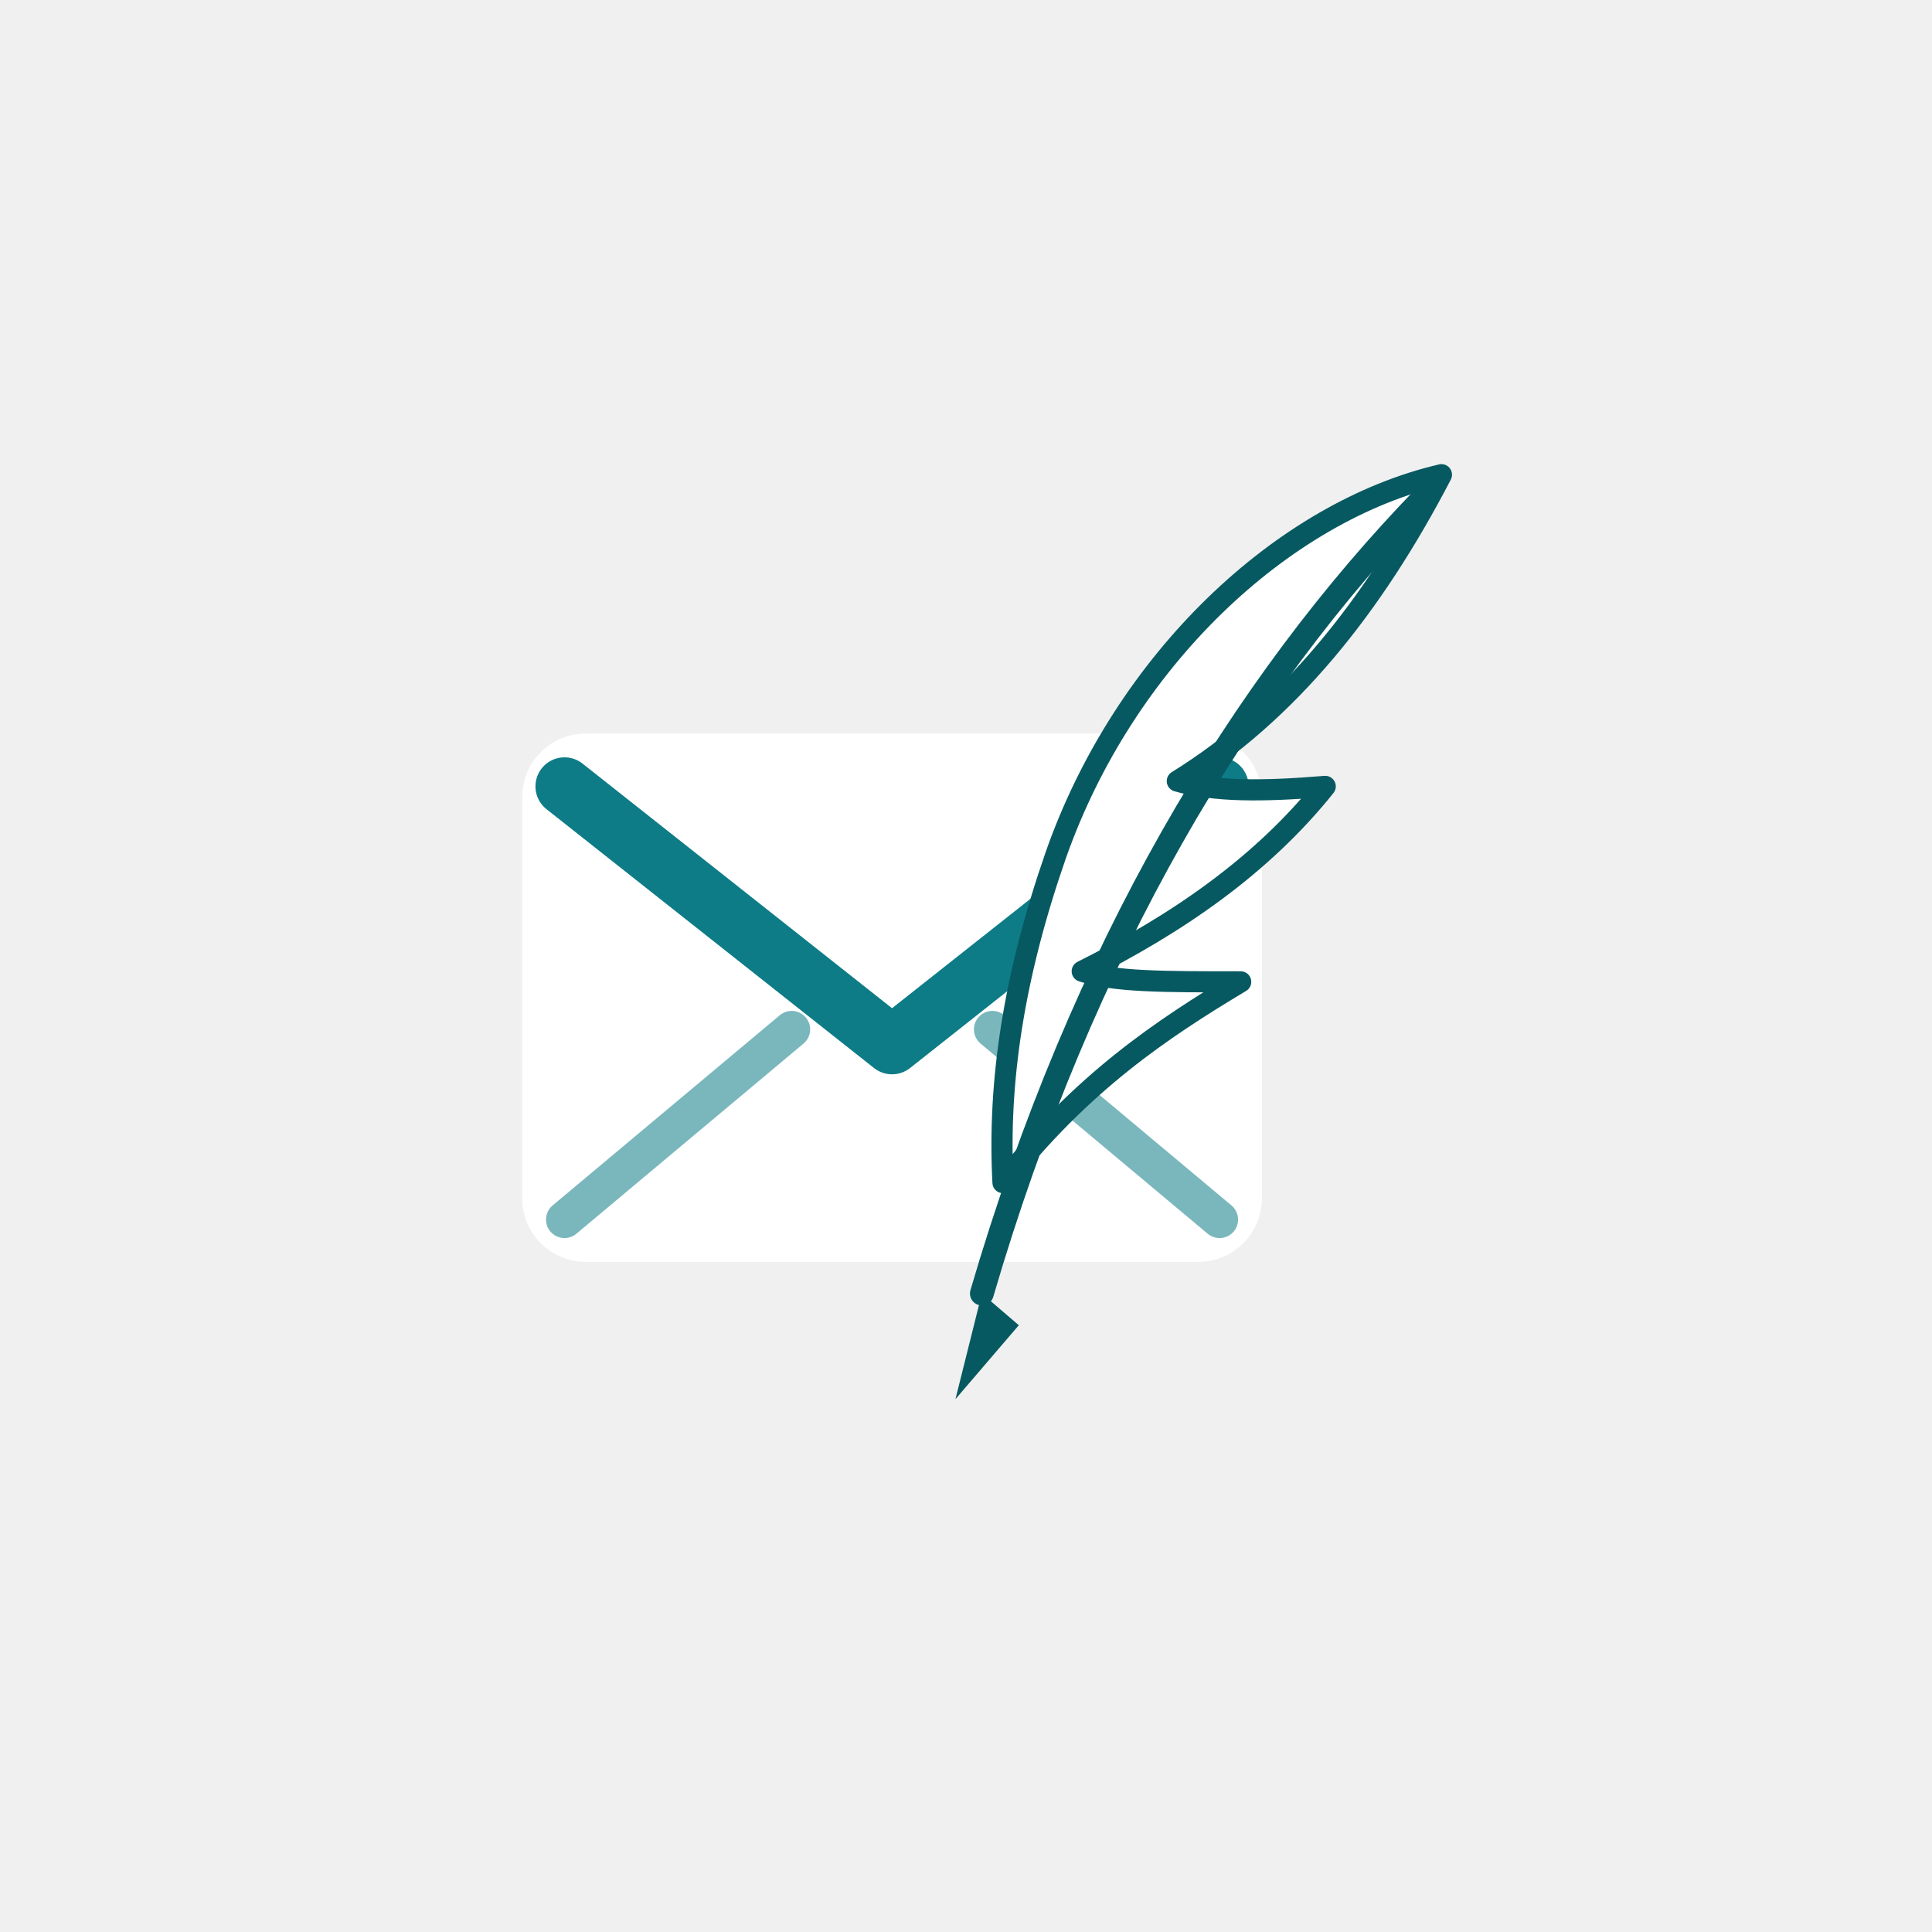
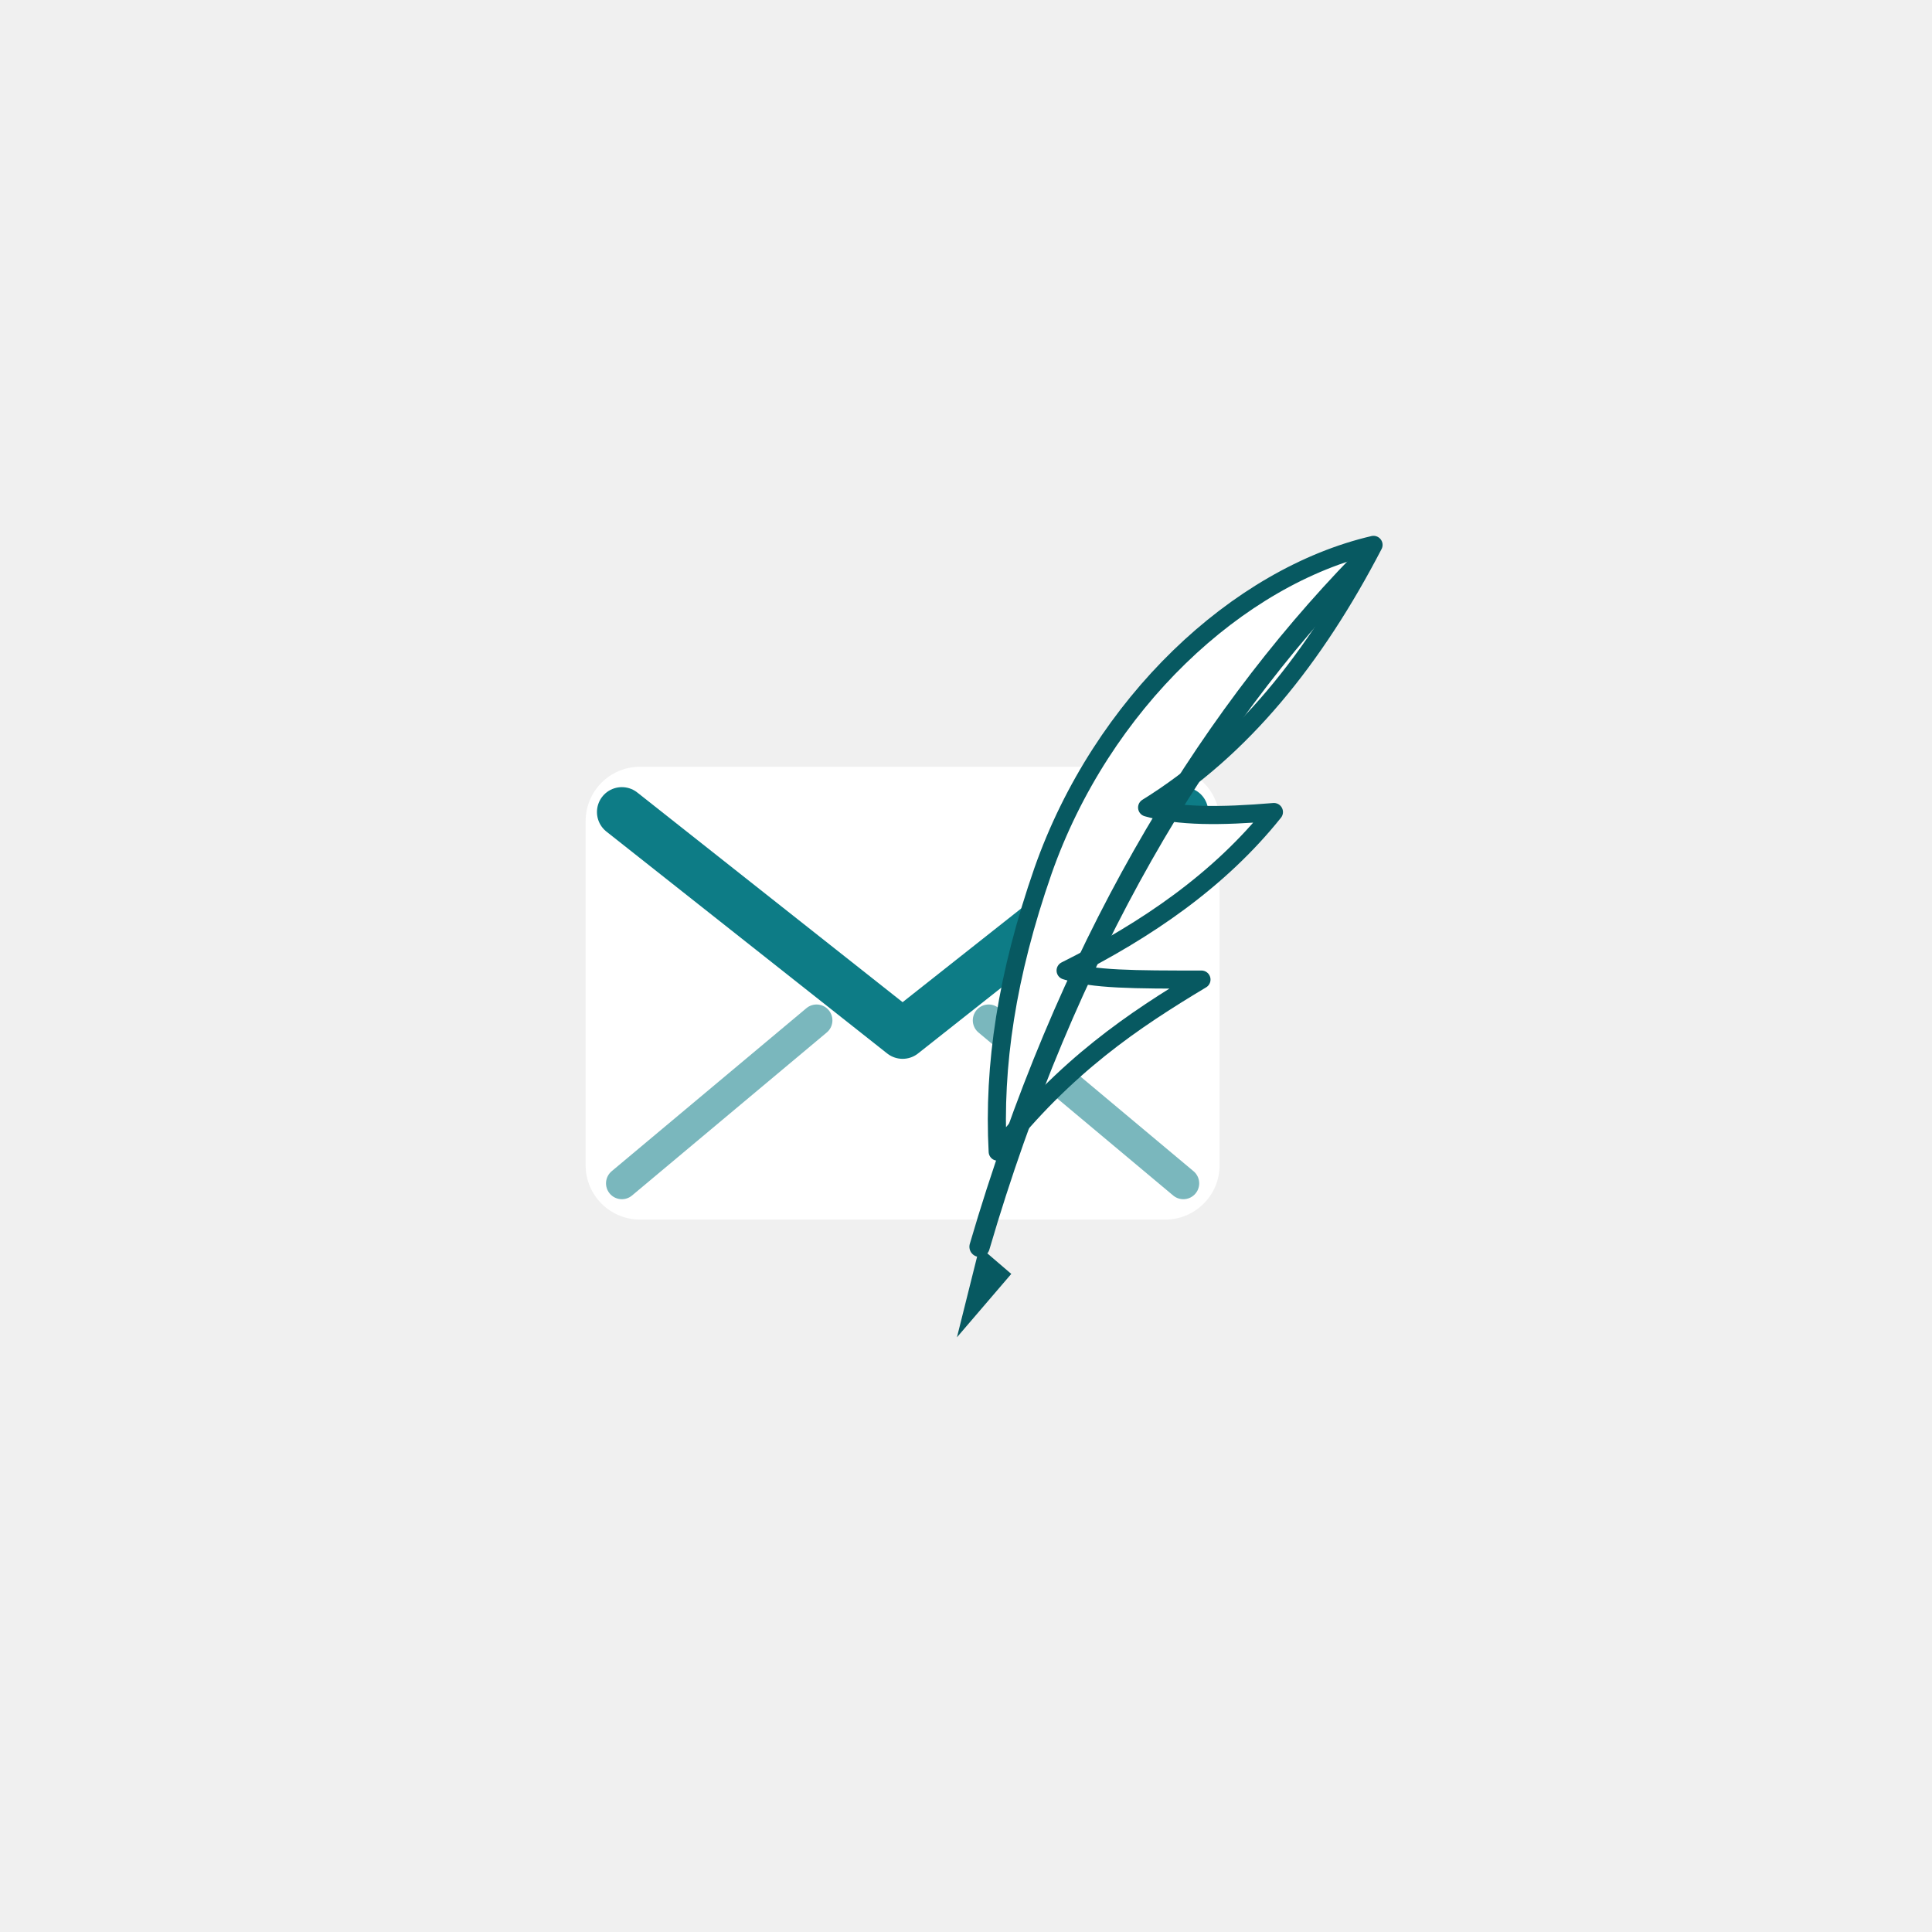
<svg xmlns="http://www.w3.org/2000/svg" viewBox="0 0 512 512" width="512" height="512">
-   <g transform="translate(256 256) scale(.7) translate(-256 -256)">
+   <g transform="translate(256 256) scale(.6) translate(-256 -256)">
    <rect x="88" y="168" width="280" height="200" rx="24" fill="#fff" />
    <path d="M104 188 L228 286 L352 188" fill="none" stroke="#0D7C86" stroke-width="22" stroke-linecap="round" stroke-linejoin="round" />
    <path d="M104 352 L190 280 M352 352 L266 280" stroke="#0D7C86" stroke-width="14" stroke-linecap="round" opacity=".55" />
    <g>
      <path d="M436 70 C 376 84 316 140 290 214 C 274 260 268 300 270 338 C 300 300 330 280 360 262 C 330 262 312 262 300 258 C 336 240 368 218 392 188 C 368 190 350 190 336 186 C 378 160 410 120 436 70 Z" fill="#fff" stroke="#075961" stroke-width="8" stroke-linejoin="round" />
      <path d="M430 78 C 360 150 300 250 262 380" fill="none" stroke="#075961" stroke-width="9" stroke-linecap="round" />
      <path d="M262 380 L252 420 L276 392 Z" fill="#075961" />
    </g>
  </g>
</svg>
